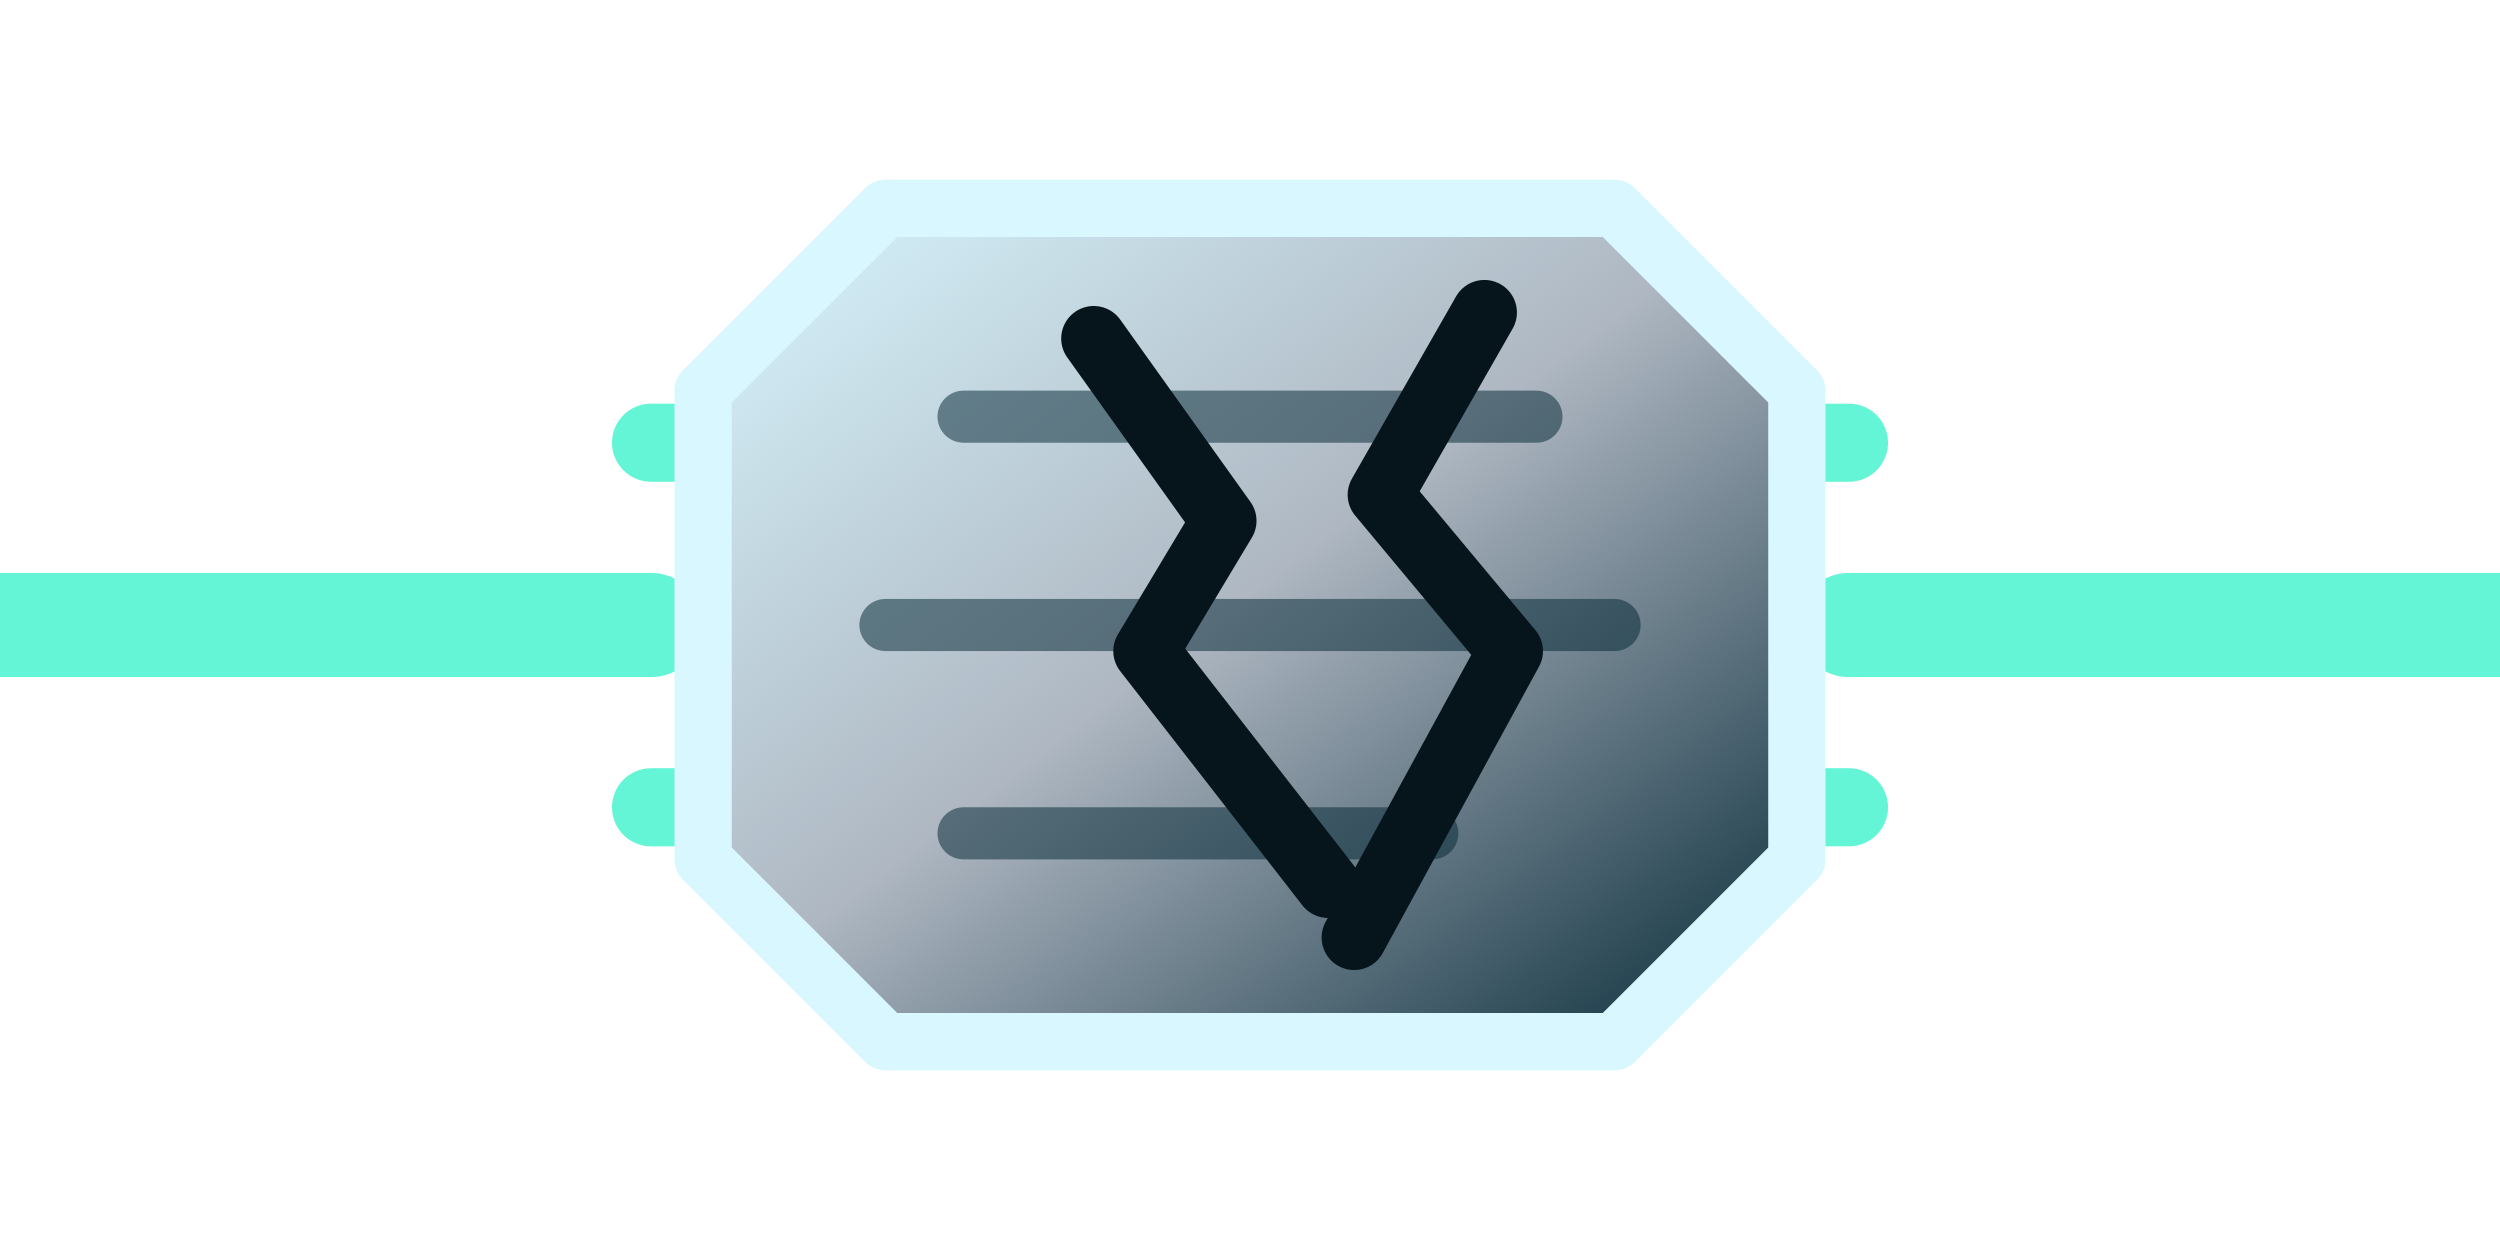
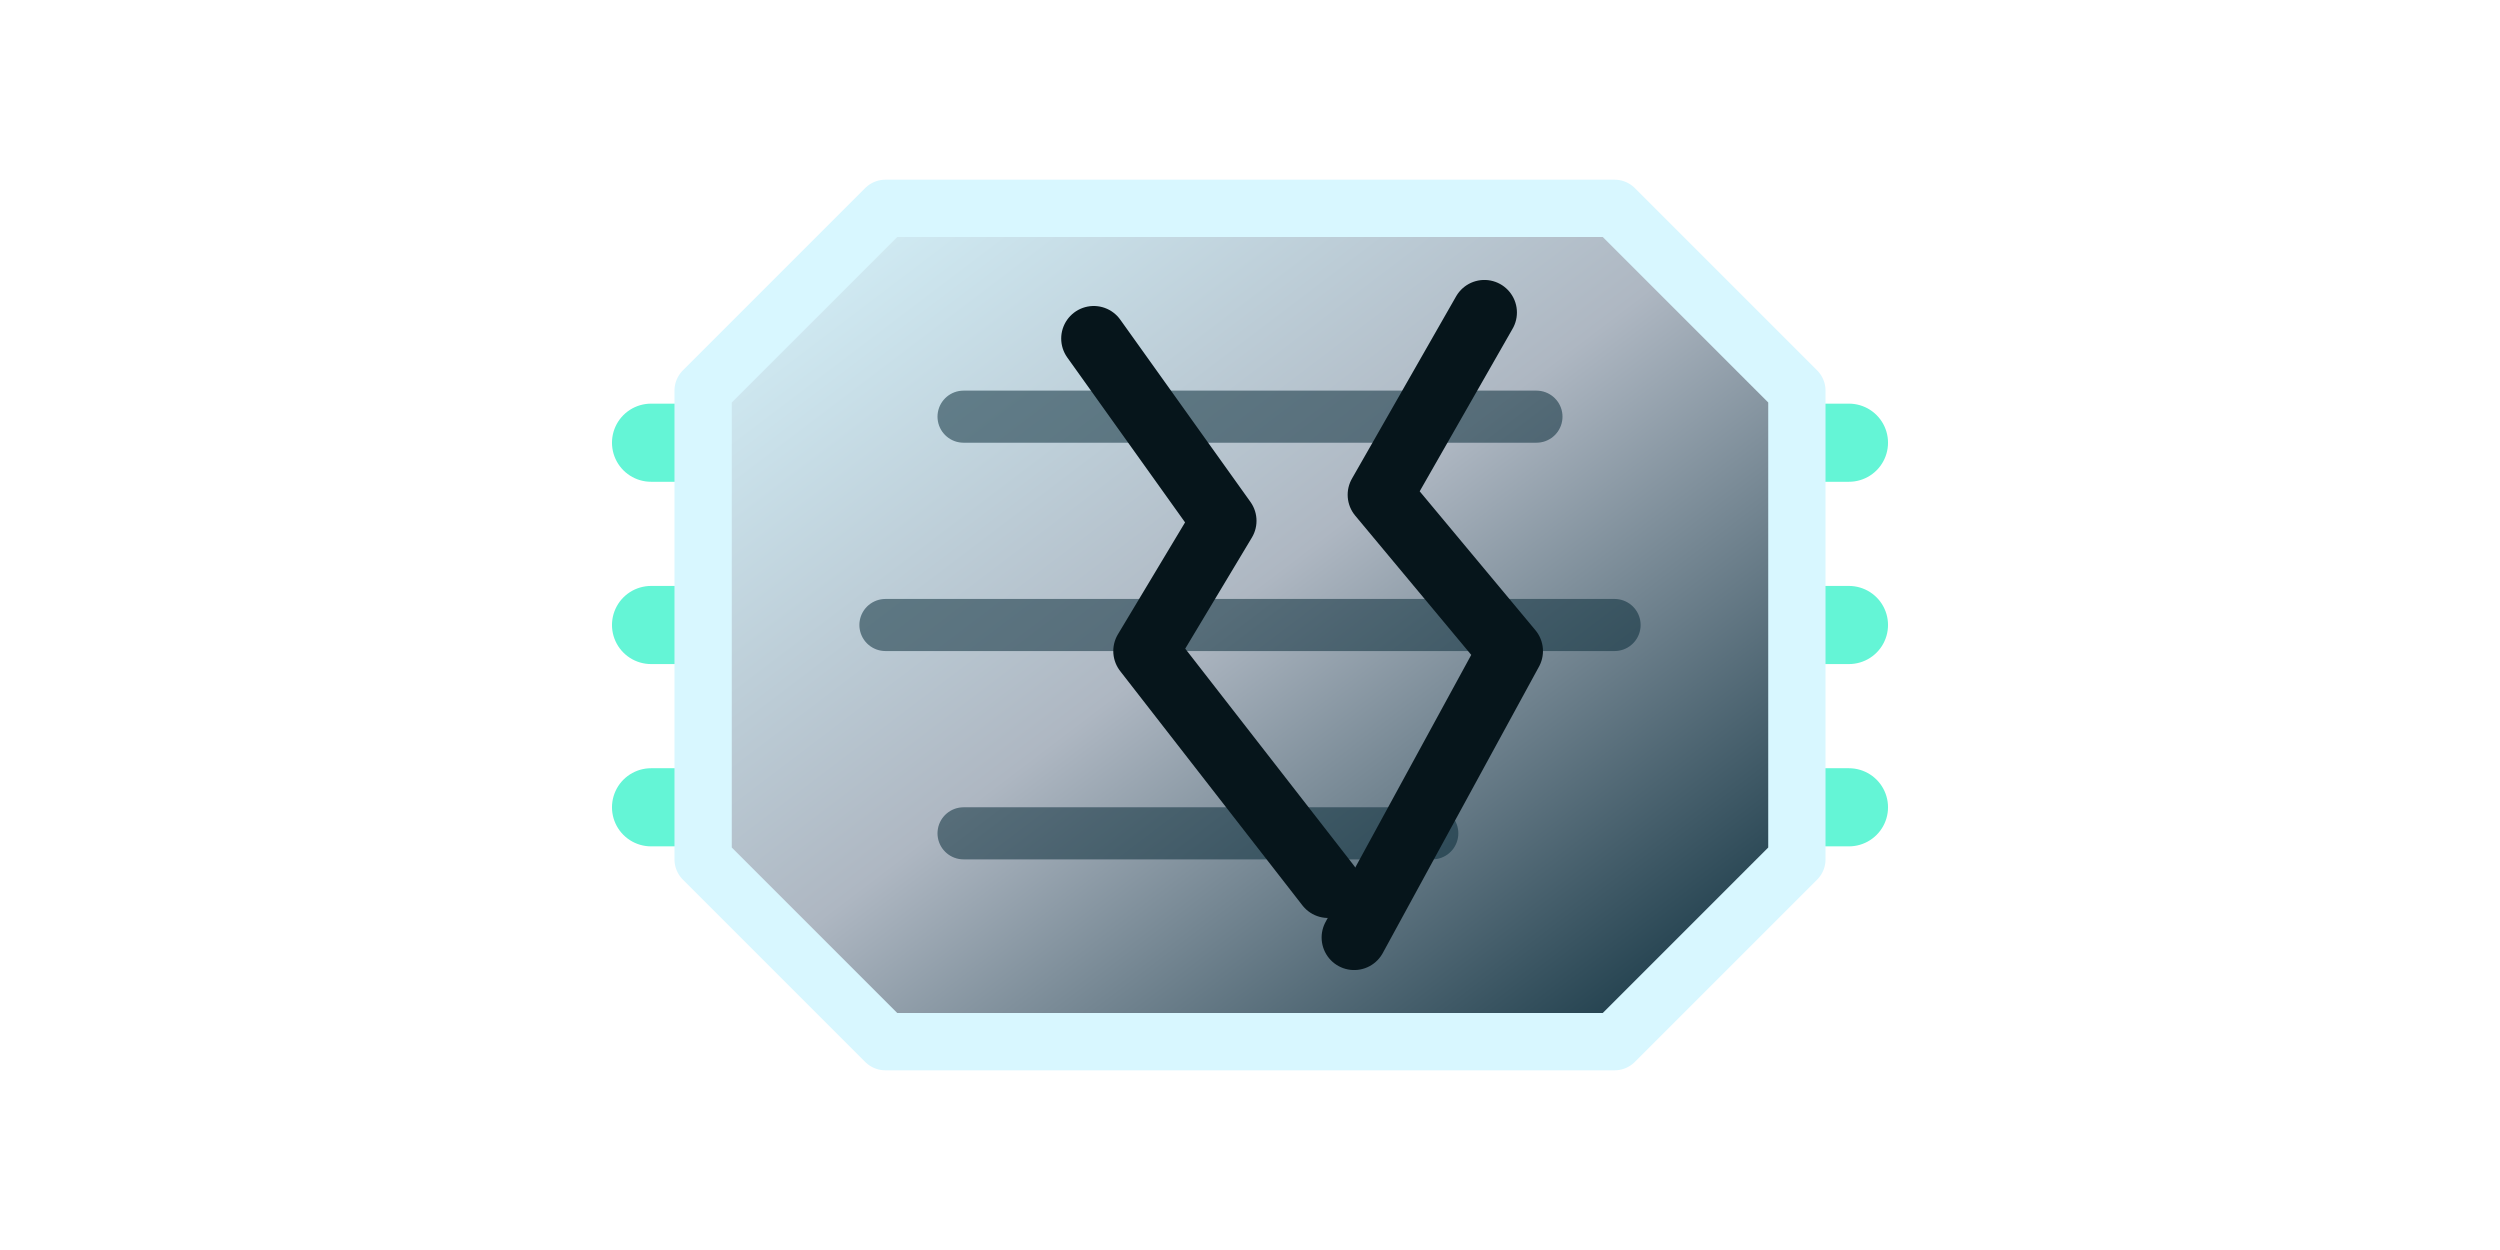
- <svg xmlns="http://www.w3.org/2000/svg" viewBox="0 0 96 48" role="img" aria-label="Shielded module" data-component-shape="shield-module" data-terminal-left="0 24" data-terminal-right="96 24">
+ <svg xmlns="http://www.w3.org/2000/svg" viewBox="0 0 96 48" role="img" aria-label="Shielded module" data-component-shape="shield-module" data-terminal-left="25 24" data-terminal-right="71 24">
  <defs>
    <linearGradient id="spr-brick-metal-steel-dented-two-body" x1="0" y1="0" x2="1" y2="1">
      <stop offset="0" stop-color="#d8f7ff" />
      <stop offset="0.48" stop-color="#aeb7c2" />
      <stop offset="1" stop-color="#052836" />
    </linearGradient>
    <radialGradient id="spr-brick-metal-steel-dented-two-glow" cx="50%" cy="50%" r="60%">
      <stop offset="0" stop-color="#d8f7ff" stop-opacity="0.55" />
      <stop offset="1" stop-color="#aeb7c2" stop-opacity="0" />
    </radialGradient>
  </defs>
-   <path d="M0 24H25M71 24H96" fill="none" stroke="#64f5d6" stroke-width="4" stroke-linecap="round" />
  <path d="M25 17H30M25 24H30M25 31H30M66 17H71M66 24H71M66 31H71" fill="none" stroke="#64f5d6" stroke-width="3" stroke-linecap="round" />
  <path d="M34 8H62L69 15V33L62 40H34L27 33V15Z" fill="url(#spr-brick-metal-steel-dented-two-body)" stroke="#d8f7ff" stroke-width="2.2" stroke-linejoin="round" />
  <path d="M37 16H59M34 24H62M37 32H55" fill="none" stroke="#052836" stroke-width="2" stroke-linecap="round" opacity="0.52" />
  <path d="M42 13L47 20L44 25L51 34" fill="none" stroke="#06151b" stroke-width="2.5" stroke-linecap="round" stroke-linejoin="round" />
  <path d="M57 12L53 19L58 25L52 36" fill="none" stroke="#06151b" stroke-width="2.5" stroke-linecap="round" stroke-linejoin="round" />
</svg>
